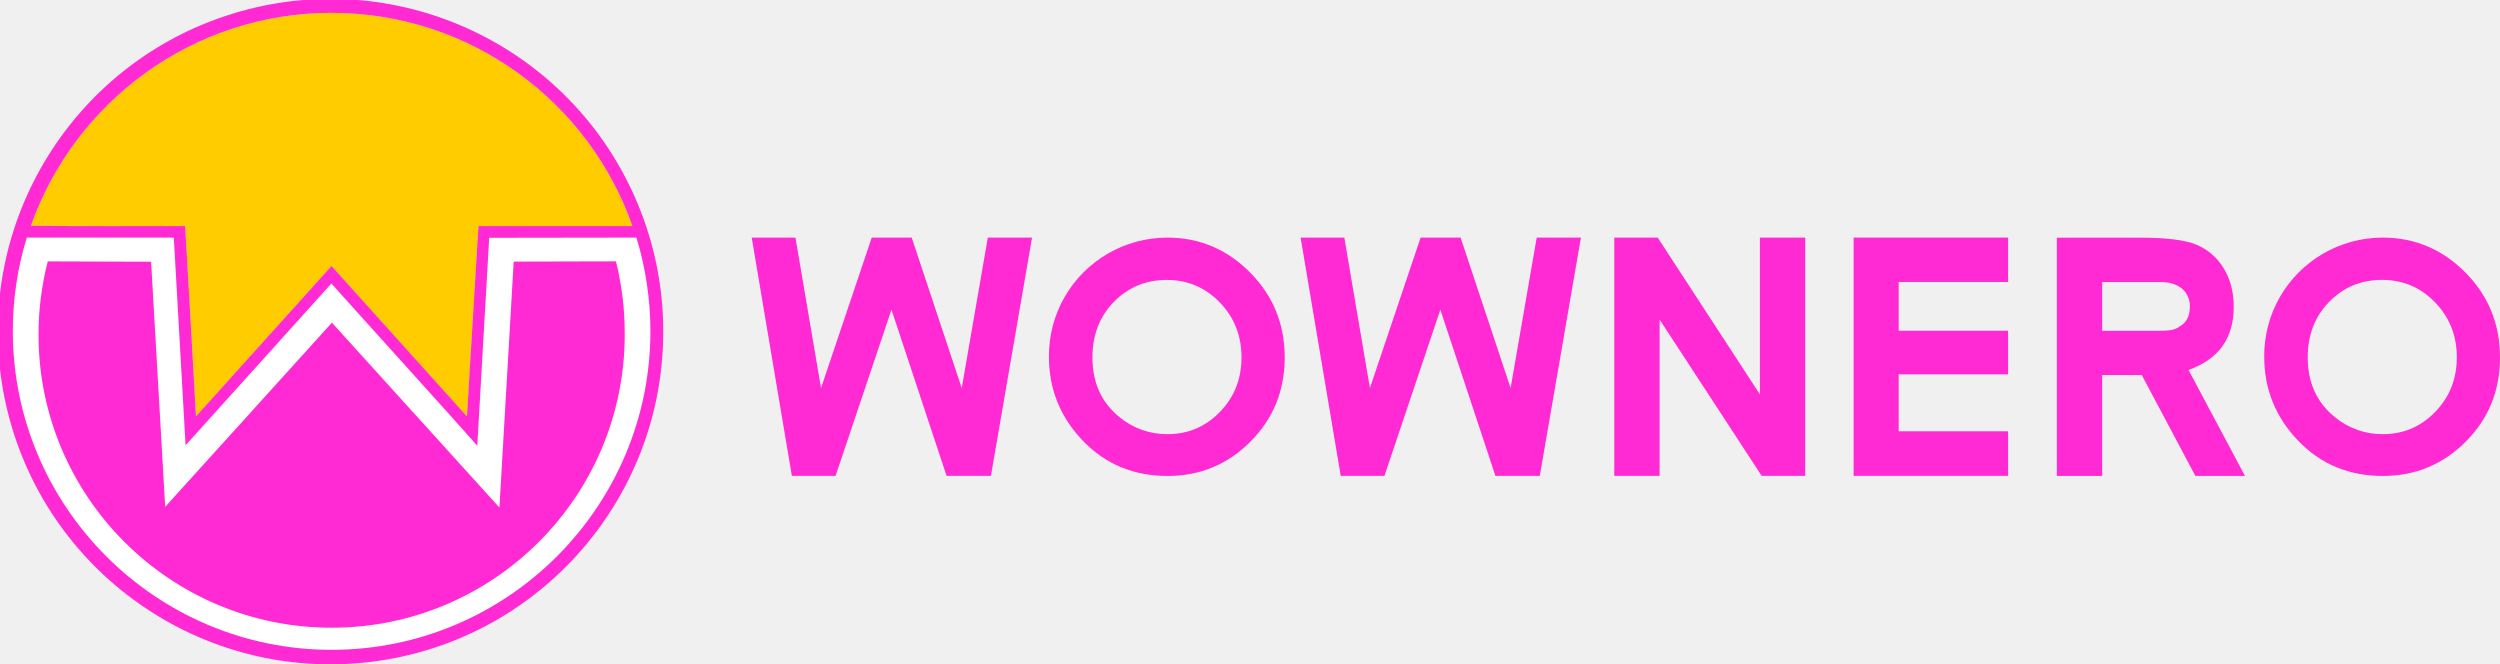
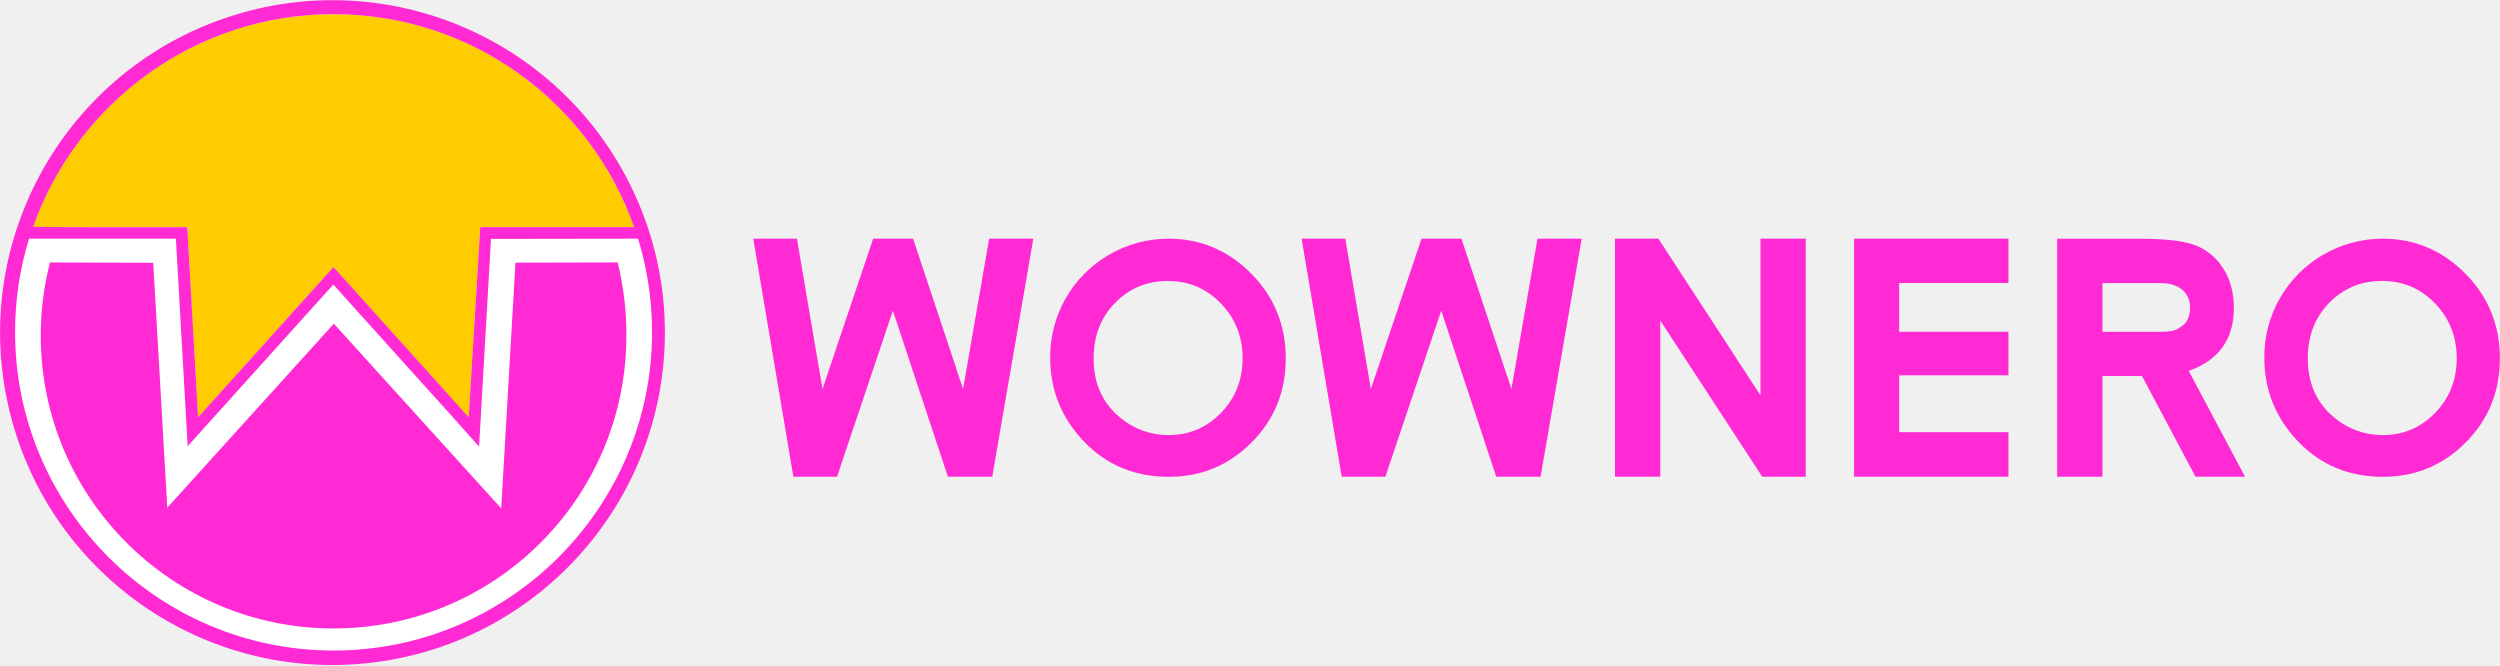
- <svg xmlns="http://www.w3.org/2000/svg" viewBox="0 0 2451.66 650.43">
-   <defs>
-     <style>.cls-1{fill:#fc0;}.cls-2{fill:#ff2ad4;}.cls-3{fill:#fff;}.cls-4{fill:none;}</style>
+ <svg xmlns="http://www.w3.org/2000/svg" height="653" width="2454" id="svg37" version="1.1" viewBox="0 0 2454 653">
+   <defs id="defs4">
+     <style id="style2">.cls-1{fill:#fc0;}.cls-2{fill:#ff2ad4;}.cls-3{fill:#fff;}.cls-4{fill:none;}</style>
  </defs>
-   <g id="Layer_2" data-name="Layer 2">
+   <g transform="translate(2.214963,1.289726)" data-name="Layer 2" id="Layer_2">
    <g id="Identity">
-       <path class="cls-1" d="M181.54,221.7l10.72,186.63L325.1,260.82,457.9,408.57s9.62-158.06,11.28-186.94c47.06,0,98.15,0,151,0-42.71-121.85-158.72-209-295-209-136,0-252,87.27-294.89,208.75C50.17,221.63,180.22,221.7,181.54,221.7Z" />
-       <path class="cls-2" d="M624.87,198.62a326.26,326.26,0,1,0,25.56,126.59A324.18,324.18,0,0,0,624.87,198.62Zm-299.66-186c136.26,0,252.27,87.2,295,209.05-52.86,0-104,0-151,0-3.81,66-8.22,132.29-11.26,186.71L325.1,260.82,192.21,408.34c-3.48-63.66-10.67-186.64-10.67-186.64-50.07-.14-103.44.35-151.22-.37C73.24,99.85,189.22,12.58,325.21,12.58Z" />
-       <path class="cls-3" d="M624.13,233l-144.39.21L468.06,437.09C453,419.72,333,287.26,325,278c-4.69,5.28-143,158.69-143,158.69L170.45,233H26.28a311.76,311.76,0,0,0-13.7,91.64c0,172.39,140.24,312.63,312.63,312.63S637.85,497,637.85,324.63A315.7,315.7,0,0,0,624.13,233ZM325.21,615.59c-158.73,0-287.42-128.68-287.42-287.42a288.23,288.23,0,0,1,9.05-71.83l101.34.32C148.78,267,162,497.05,162,497.05l163.48-180.6L489.77,497.73l14-241.19,100.3-.25a293.5,293.5,0,0,1,8.58,71.88C612.63,486.91,484,615.59,325.21,615.59Z" />
+       <path id="path8" d="M 181.54,221.7 192.26,408.33 325.1,260.82 457.9,408.57 c 0,0 9.62,-158.06 11.28,-186.94 47.06,0 98.15,0 151,0 -42.71,-121.85 -158.72,-209 -295,-209 -136,0 -252,87.27 -294.89,208.75 19.88,0.25 149.93,0.32 151.25,0.32 z" class="cls-1" />
+       <path id="path10" d="m 624.87,198.62 a 326.26,326.26 0 1 0 25.56,126.59 324.18,324.18 0 0 0 -25.56,-126.59 z m -299.66,-186 c 136.26,0 252.27,87.2 295,209.05 -52.86,0 -104,0 -151,0 -3.81,66 -8.22,132.29 -11.26,186.71 L 325.1,260.82 192.21,408.34 C 188.73,344.68 181.54,221.7 181.54,221.7 131.47,221.56 78.1,222.05 30.32,221.33 73.24,99.85 189.22,12.58 325.21,12.58 Z" class="cls-2" />
+       <path id="path12" d="m 624.13,233 -144.39,0.21 -11.68,203.88 C 453,419.72 333,287.26 325,278 320.31,283.28 182,436.69 182,436.69 L 170.45,233 H 26.28 a 311.76,311.76 0 0 0 -13.7,91.64 c 0,172.39 140.24,312.63 312.63,312.63 172.39,0 312.64,-140.27 312.64,-312.64 A 315.7,315.7 0 0 0 624.13,233 Z M 325.21,615.59 C 166.48,615.59 37.79,486.91 37.79,328.17 a 288.23,288.23 0 0 1 9.05,-71.83 l 101.34,0.32 C 148.78,267 162,497.05 162,497.05 l 163.48,-180.6 164.29,181.28 14,-241.19 100.3,-0.25 a 293.5,293.5 0 0 1 8.58,71.88 C 612.63,486.91 484,615.59 325.21,615.59 Z" class="cls-3" />
    </g>
    <g id="Brand">
-       <path class="cls-4" d="M2143.54,287.15a22,22,0,0,0-10.62-8.08c-4.45-1.68-6.37-2.49-17.23-2.49h-54.16v47.81h55.89c14.2,0,16.74-1.84,22.11-5.58h0q8-5.54,8-18.38A22.32,22.32,0,0,0,2143.54,287.15Z" />
-       <path class="cls-4" d="M2336.08,274.47q-30.91,0-51.9,21.48t-21.07,54.6q0,36.94,26.48,58.4a72.52,72.52,0,0,0,47.2,16.79q30.15,0,51.29-21.74h0q21.26-21.86,21.23-53.72t-21.38-53.81Q2366.64,274.48,2336.08,274.47Z" />
-       <path class="cls-4" d="M1144.28,274.47q-30.91,0-51.9,21.48t-21.07,54.6q0,36.94,26.49,58.4a72.48,72.48,0,0,0,47.2,16.79q30.15,0,51.29-21.74h0q21.24-21.86,21.22-53.72t-21.37-53.81Q1174.84,274.48,1144.28,274.47Z" />
-       <path class="cls-2" d="M2417.69,267.18h0Q2383.75,233,2336.49,233a116.4,116.4,0,0,0-100.61,58.1,115.73,115.73,0,0,0-15.44,58.72q0,47.64,33.17,82.28t83.18,34.65q47.8,0,81.36-33.72t33.51-82.48Q2451.66,301.41,2417.69,267.18ZM2388.08,404h0q-21.14,21.76-51.29,21.74a72.52,72.52,0,0,1-47.2-16.79q-26.49-21.45-26.48-58.4,0-33.09,21.07-54.6t51.9-21.48q30.52,0,51.85,22t21.38,53.81Q2409.31,382.2,2388.08,404Z" />
-       <path class="cls-2" d="M2179.53,339.41c7.38-10.35,11-23.15,11-38.54,0-14.59-3.3-27.28-10-38A56.75,56.75,0,0,0,2154.12,240q-16.44-6.91-55.2-6.93h-81.85V466.7h44.46V367.76h38.8l52.59,98.94h48.63l-55.3-103.87Q2168.45,354.85,2179.53,339.41Zm-40-20.6h0c-5.37,3.74-7.91,5.58-22.11,5.58h-55.89V276.58h54.16c10.86,0,12.78.81,17.23,2.49a22,22,0,0,1,10.62,8.08,22.32,22.32,0,0,1,4,13.28Q2147.5,313.27,2139.53,318.81Z" />
-       <polygon class="cls-2" points="1817.79 466.66 1969.29 466.66 1969.29 422.95 1861.98 422.95 1861.98 367.12 1969.29 367.12 1969.29 324.35 1861.98 324.35 1861.98 276.52 1969.29 276.52 1969.29 233 1817.79 233 1817.79 466.66" />
-       <polygon class="cls-2" points="1725.87 386.74 1625.63 233 1583.07 233 1583.07 466.65 1627.52 466.65 1627.52 313.39 1727.6 466.65 1770.32 466.65 1770.32 233 1725.87 233 1725.87 386.74" />
-       <path class="cls-2" d="M1225.89,267.18Q1191.95,233,1144.69,233a116.41,116.41,0,0,0-100.6,58.11,115.73,115.73,0,0,0-15.44,58.72q0,47.64,33.16,82.28T1145,466.75q47.8,0,81.35-33.72t33.52-82.48q0-49.14-34-83.37ZM1196.29,404h0q-21.15,21.76-51.29,21.74A72.48,72.48,0,0,1,1097.8,409q-26.5-21.45-26.49-58.4,0-33.09,21.07-54.6t51.9-21.48q30.53,0,51.86,22t21.37,53.81Q1217.51,382.2,1196.29,404Z" />
-       <polygon class="cls-2" points="943.14 380.56 894.08 232.99 854.88 232.99 805.16 380.56 780.07 232.99 737.18 232.99 776.55 466.65 819.43 466.65 874.24 303.68 928.24 466.65 971.77 466.65 1012.1 232.99 968.73 232.99 943.14 380.56" />
-       <polygon class="cls-2" points="1481.4 380.56 1432.35 232.99 1393.14 232.99 1343.43 380.56 1318.33 232.99 1275.44 232.99 1314.81 466.65 1357.69 466.65 1412.51 303.68 1466.5 466.65 1510.03 466.65 1550.37 232.99 1507 232.99 1481.4 380.56" />
+       <path id="path15" d="m 2143.54,287.15 a 22,22 0 0 0 -10.62,-8.08 c -4.45,-1.68 -6.37,-2.49 -17.23,-2.49 h -54.16 v 47.81 h 55.89 c 14.2,0 16.74,-1.84 22.11,-5.58 v 0 q 8,-5.54 8,-18.38 a 22.32,22.32 0 0 0 -3.99,-13.28 z" class="cls-4" />
+       <path id="path17" d="m 2336.08,274.47 q -30.91,0 -51.9,21.48 -20.99,21.48 -21.07,54.6 0,36.94 26.48,58.4 a 72.52,72.52 0 0 0 47.2,16.79 q 30.15,0 51.29,-21.74 v 0 q 21.26,-21.86 21.23,-53.72 -0.03,-31.86 -21.38,-53.81 -21.29,-21.99 -51.85,-22 z" class="cls-4" />
+       <path id="path19" d="m 1144.28,274.47 q -30.91,0 -51.9,21.48 -20.99,21.48 -21.07,54.6 0,36.94 26.49,58.4 a 72.48,72.48 0 0 0 47.2,16.79 q 30.15,0 51.29,-21.74 v 0 q 21.24,-21.86 21.22,-53.72 -0.02,-31.86 -21.37,-53.81 -21.3,-21.99 -51.86,-22 z" class="cls-4" />
+       <path id="path21" d="m 2417.69,267.18 v 0 Q 2383.75,233 2336.49,233 a 116.4,116.4 0 0 0 -100.61,58.1 115.73,115.73 0 0 0 -15.44,58.72 q 0,47.64 33.17,82.28 33.17,34.64 83.18,34.65 47.8,0 81.36,-33.72 33.56,-33.72 33.51,-82.48 0,-49.14 -33.97,-83.37 z M 2388.08,404 v 0 q -21.14,21.76 -51.29,21.74 a 72.52,72.52 0 0 1 -47.2,-16.79 q -26.49,-21.45 -26.48,-58.4 0,-33.09 21.07,-54.6 21.07,-21.51 51.9,-21.48 30.52,0 51.85,22 21.33,22 21.38,53.81 0,31.92 -21.23,53.72 z" class="cls-2" />
+       <path id="path23" d="m 2179.53,339.41 c 7.38,-10.35 11,-23.15 11,-38.54 0,-14.59 -3.3,-27.28 -10,-38 A 56.75,56.75 0 0 0 2154.12,240 q -16.44,-6.91 -55.2,-6.93 h -81.85 V 466.7 h 44.46 v -98.94 h 38.8 l 52.59,98.94 h 48.63 l -55.3,-103.87 q 22.2,-7.98 33.28,-23.42 z m -40,-20.6 v 0 c -5.37,3.74 -7.91,5.58 -22.11,5.58 h -55.89 v -47.81 h 54.16 c 10.86,0 12.78,0.81 17.23,2.49 a 22,22 0 0 1 10.62,8.08 22.32,22.32 0 0 1 4,13.28 q -0.04,12.84 -8.01,18.38 z" class="cls-2" />
+       <polygon id="polygon25" points="1861.98,276.52 1969.29,276.52 1969.29,233 1817.79,233 1817.79,466.66 1969.29,466.66 1969.29,422.95 1861.98,422.95 1861.98,367.12 1969.29,367.12 1969.29,324.35 1861.98,324.35 " class="cls-2" />
+       <polygon id="polygon27" points="1770.32,233 1725.87,233 1725.87,386.74 1625.63,233 1583.07,233 1583.07,466.65 1627.52,466.65 1627.52,313.39 1727.6,466.65 1770.32,466.65 " class="cls-2" />
+       <path id="path29" d="M 1225.89,267.18 Q 1191.95,233 1144.69,233 a 116.41,116.41 0 0 0 -100.6,58.11 115.73,115.73 0 0 0 -15.44,58.72 q 0,47.64 33.16,82.28 33.16,34.64 83.19,34.64 47.8,0 81.35,-33.72 33.55,-33.72 33.52,-82.48 0,-49.14 -34,-83.37 z M 1196.29,404 v 0 q -21.15,21.76 -51.29,21.74 A 72.48,72.48 0 0 1 1097.8,409 q -26.5,-21.45 -26.49,-58.4 0,-33.09 21.07,-54.6 21.07,-21.51 51.9,-21.48 30.53,0 51.86,22 21.33,22 21.37,53.81 0,31.87 -21.22,53.67 z" class="cls-2" />
+       <polygon id="polygon31" points="874.24,303.68 928.24,466.65 971.77,466.65 1012.1,232.99 968.73,232.99 943.14,380.56 894.08,232.99 854.88,232.99 805.16,380.56 780.07,232.99 737.18,232.99 776.55,466.65 819.43,466.65 " class="cls-2" />
+       <polygon id="polygon33" points="1412.51,303.68 1466.5,466.65 1510.03,466.65 1550.37,232.99 1507,232.99 1481.4,380.56 1432.35,232.99 1393.14,232.99 1343.43,380.56 1318.33,232.99 1275.44,232.99 1314.81,466.65 1357.69,466.65 " class="cls-2" />
    </g>
  </g>
</svg>
